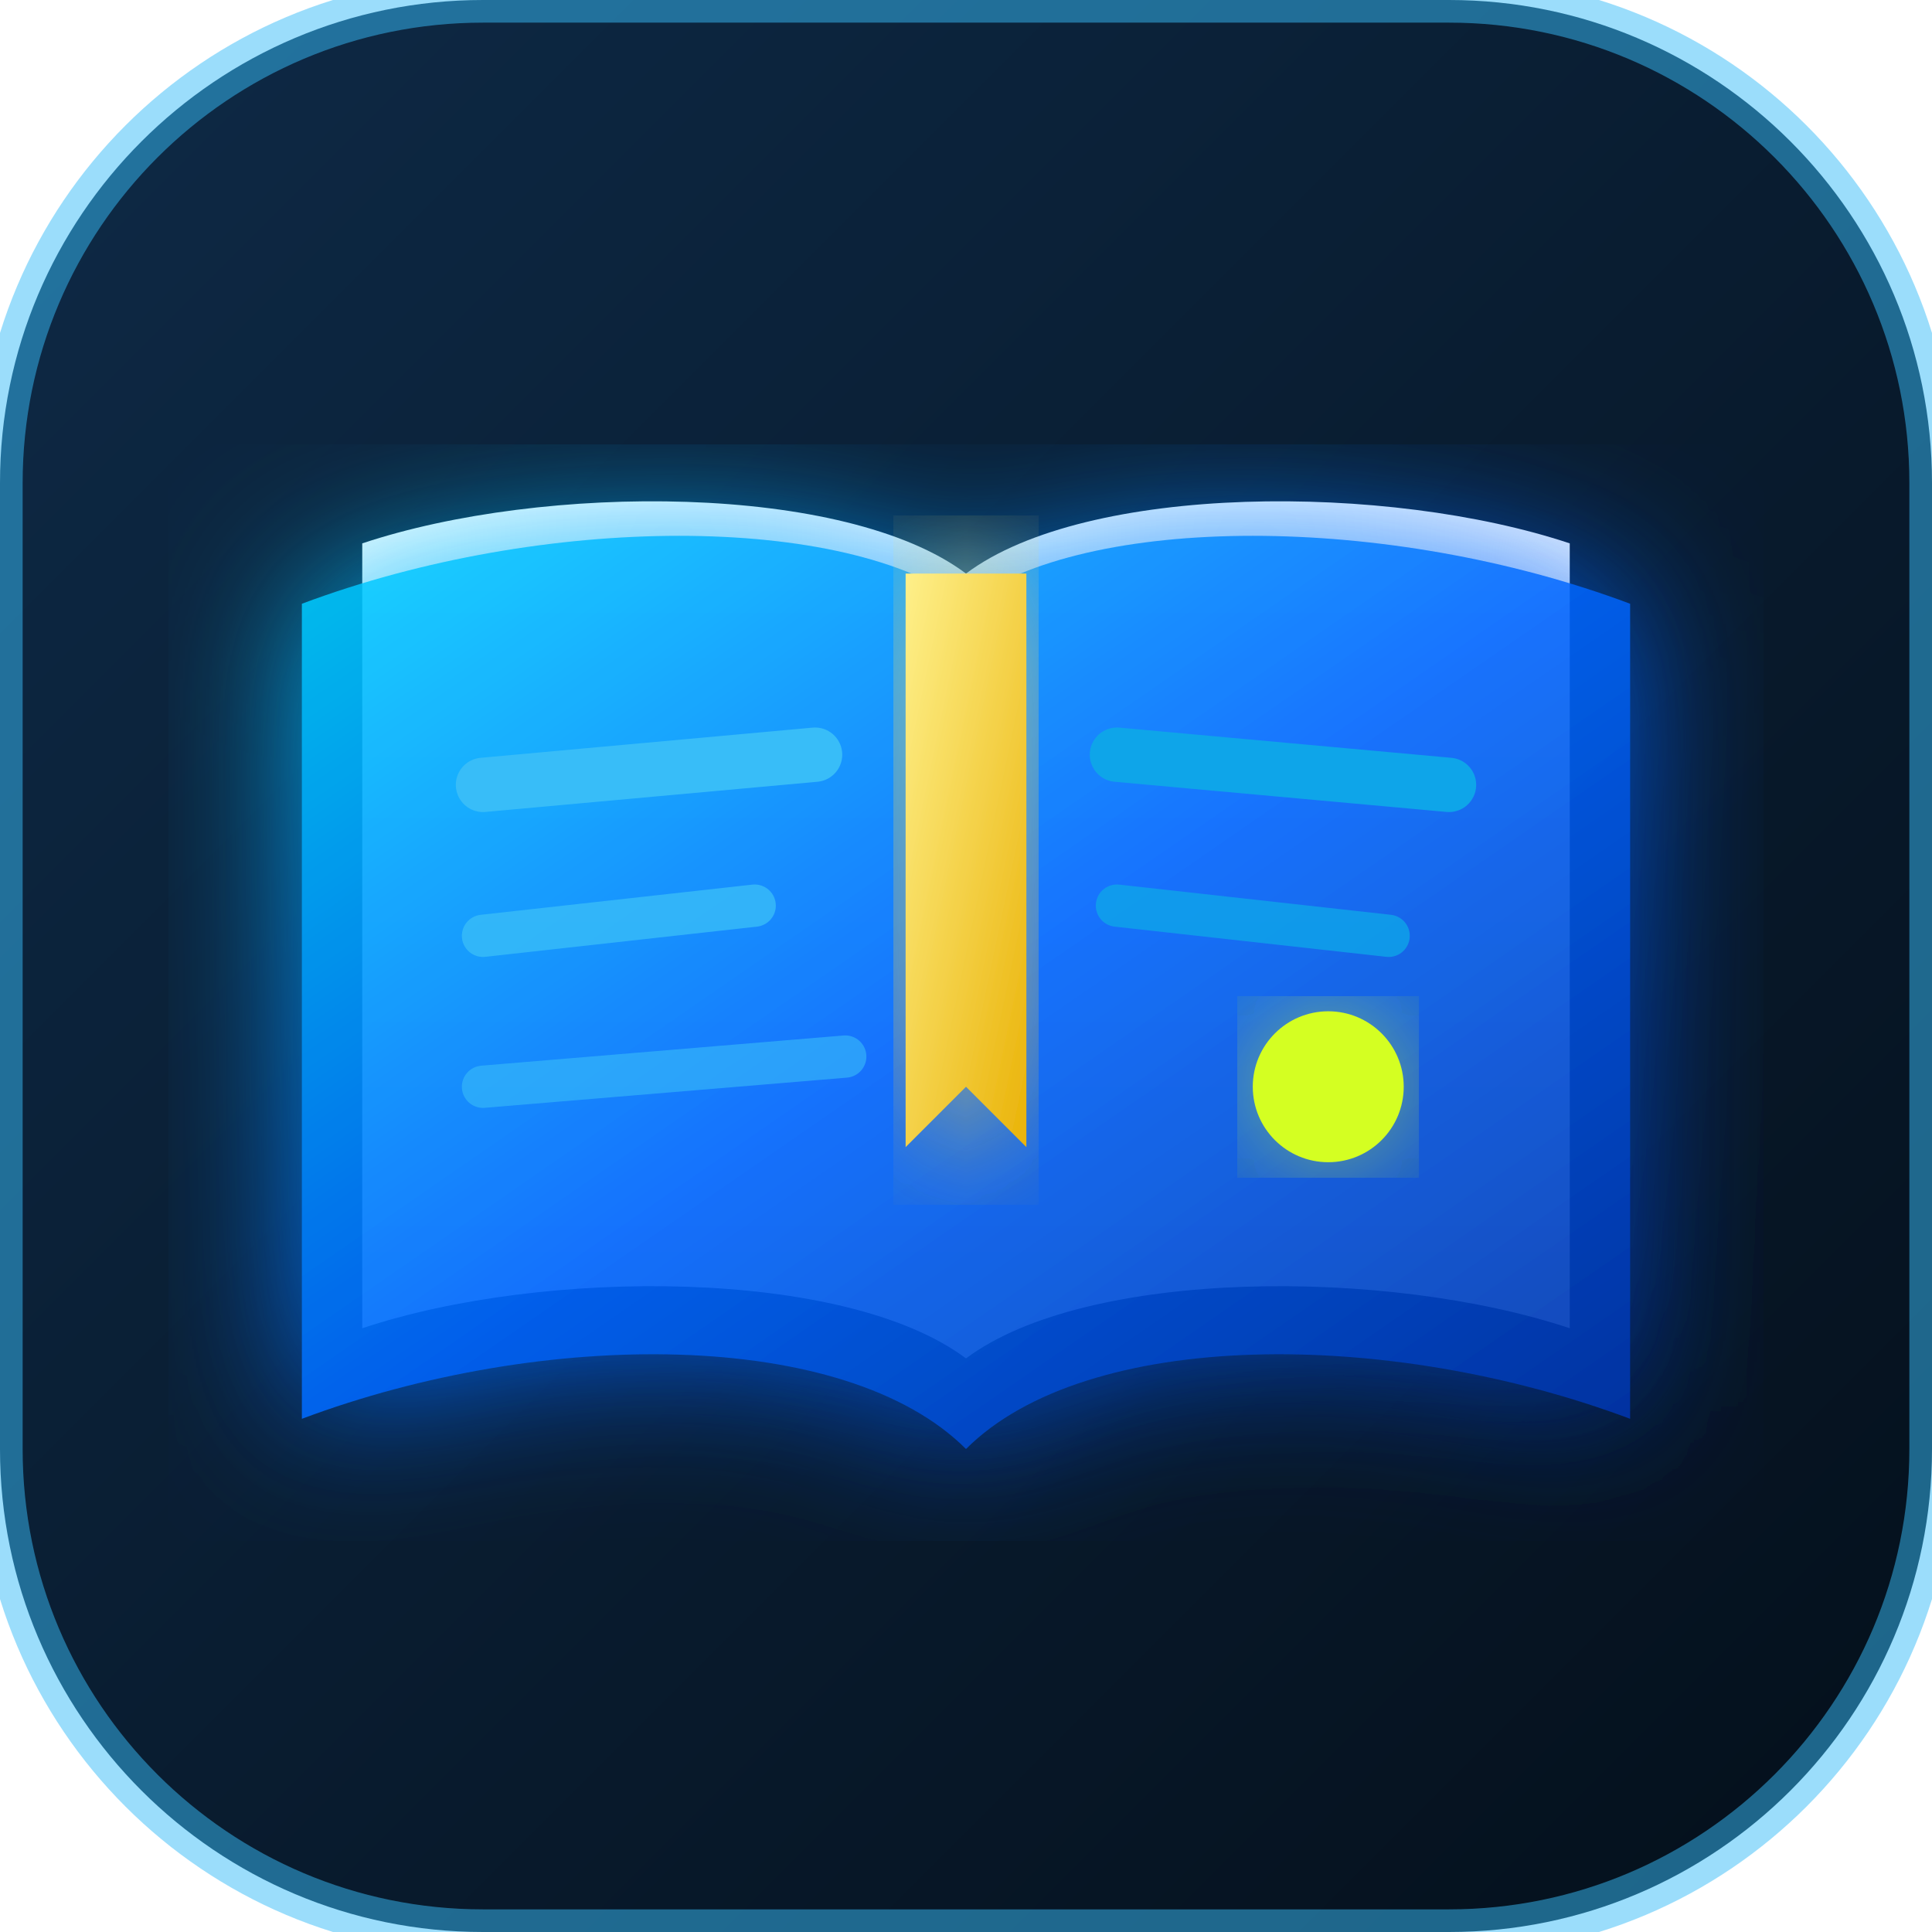
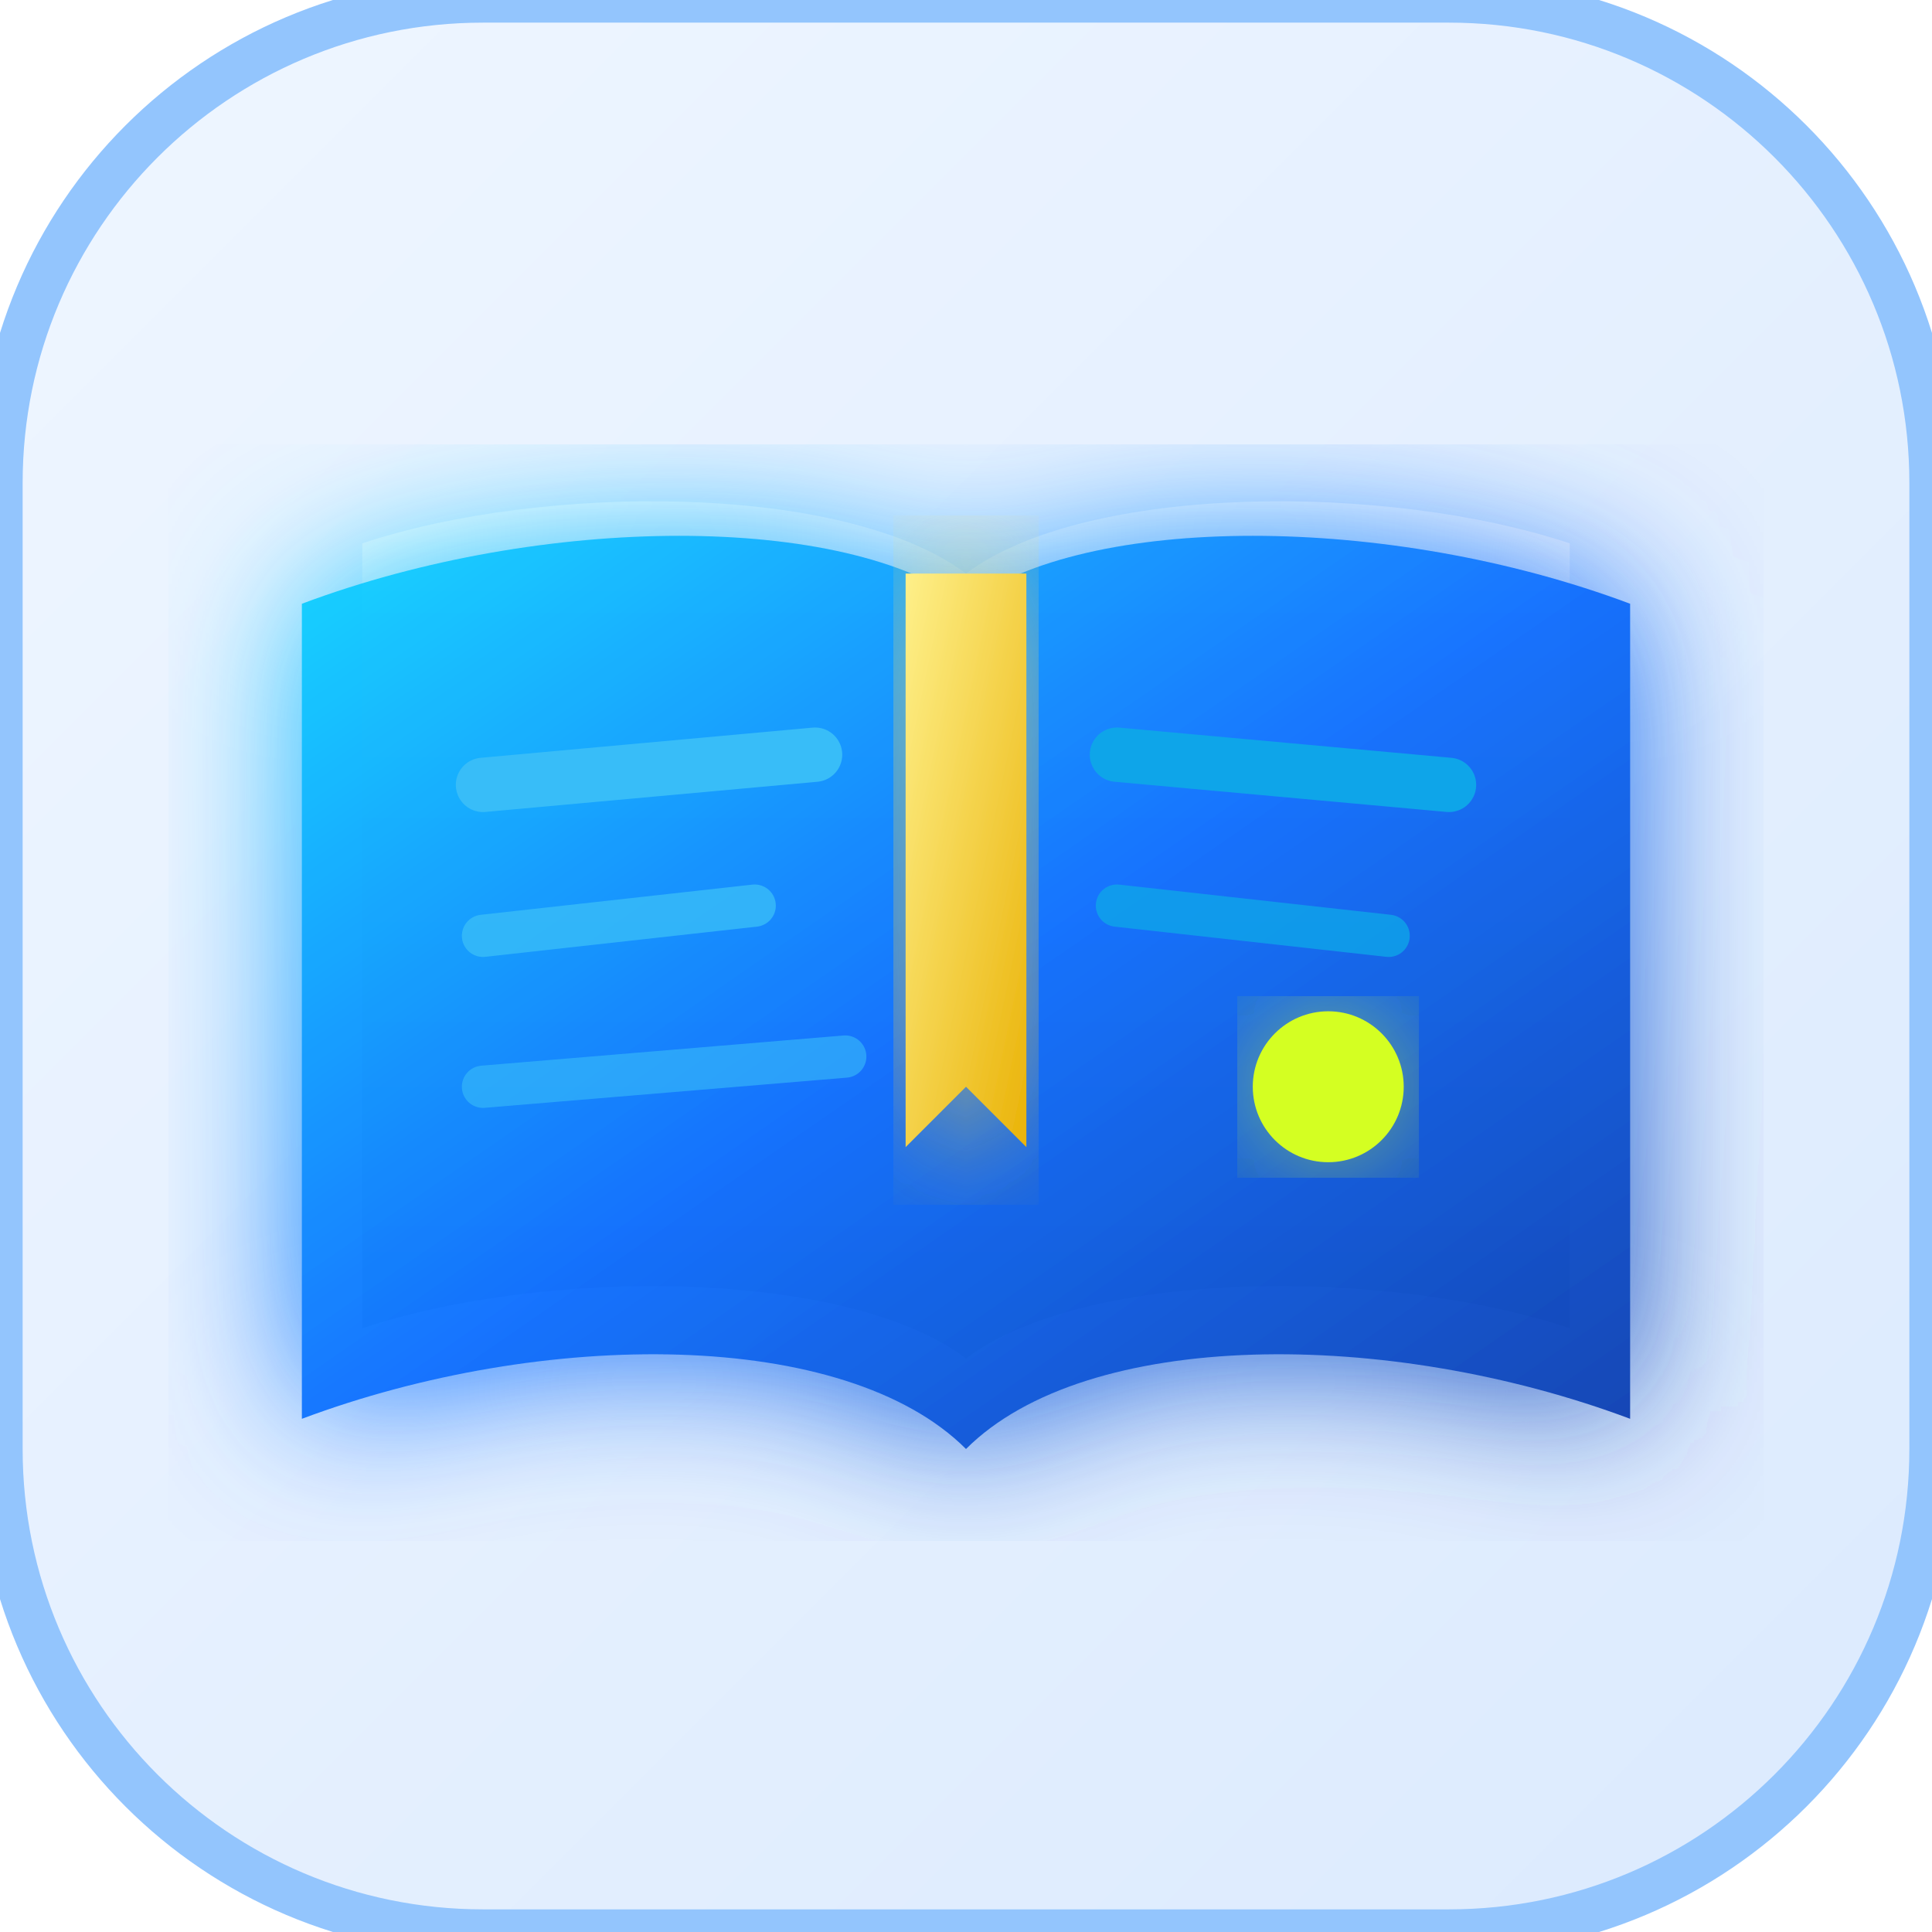
<svg xmlns="http://www.w3.org/2000/svg" viewBox="0 0 64 64" width="64" height="64">
  <defs>
    <linearGradient id="g_bg" x1="0" y1="0" x2="1" y2="1">
-       <stop offset="0%" stop-color="#0e2a47" />
-       <stop offset="100%" stop-color="#040f1a" />
+       <stop offset="0%" stop-color="#eff6ff" />
+       <stop offset="100%" stop-color="#dbeafe" />
    </linearGradient>
    <linearGradient id="g_cover" x1="0" y1="0" x2="1" y2="1">
      <stop offset="0%" stop-color="#00d2ff" />
      <stop offset="50%" stop-color="#0066ff" />
      <stop offset="100%" stop-color="#0033aa" />
    </linearGradient>
    <linearGradient id="g_page" x1="0" y1="0" x2="0" y2="1">
      <stop offset="0%" stop-color="#ffffff" />
      <stop offset="100%" stop-color="#cbd5e1" />
    </linearGradient>
    <linearGradient id="g_gold" x1="0" y1="0" x2="1" y2="1">
      <stop offset="0%" stop-color="#fef08a" />
      <stop offset="100%" stop-color="#eab308" />
    </linearGradient>
    <filter id="g_glow">
      <feGaussianBlur stdDeviation="2.5" result="blur" />
      <feMerge>
        <feMergeNode in="blur" />
        <feMergeNode in="SourceGraphic" />
      </feMerge>
    </filter>
  </defs>
  <rect width="64" height="64" rx="16" fill="url(#g_bg)" />
-   <rect width="64" height="64" rx="16" fill="none" stroke="rgba(56,189,248,0.5)" stroke-width="1.5" />
+   <rect width="64" height="64" rx="16" fill="none" stroke="#93c5fd" stroke-width="1.5" />
  <path d="M12 44 C18 42 28 42 32 45 V19 C28 16 18 16 12 18 Z" fill="url(#g_page)" />
  <path d="M52 44 C46 42 36 42 32 45 V19 C36 16 46 16 52 18 Z" fill="url(#g_page)" />
  <path d="M10 47 C18 44 28 44 32 48 C36 44 46 44 54 47 V20 C46 17 36 17 32 20 C28 17 18 17 10 20 Z" fill="url(#g_cover)" opacity="0.9" filter="url(#g_glow)" />
  <path d="M30 19 V38 L32 36 L34 38 V19 Z" fill="url(#g_gold)" filter="url(#g_glow)" />
  <line x1="16" y1="26" x2="27" y2="25" stroke="#38bdf8" stroke-width="1.8" stroke-linecap="round" />
  <line x1="16" y1="31" x2="25" y2="30" stroke="#38bdf8" stroke-width="1.4" stroke-linecap="round" opacity="0.8" />
  <line x1="16" y1="36" x2="28" y2="35" stroke="#38bdf8" stroke-width="1.4" stroke-linecap="round" opacity="0.6" />
  <line x1="37" y1="25" x2="48" y2="26" stroke="#0ea5e9" stroke-width="1.8" stroke-linecap="round" />
  <line x1="37" y1="30" x2="46" y2="31" stroke="#0ea5e9" stroke-width="1.4" stroke-linecap="round" opacity="0.8" />
  <circle cx="44" cy="36" r="2.5" fill="#D4FF24" filter="url(#g_glow)" />
</svg>
